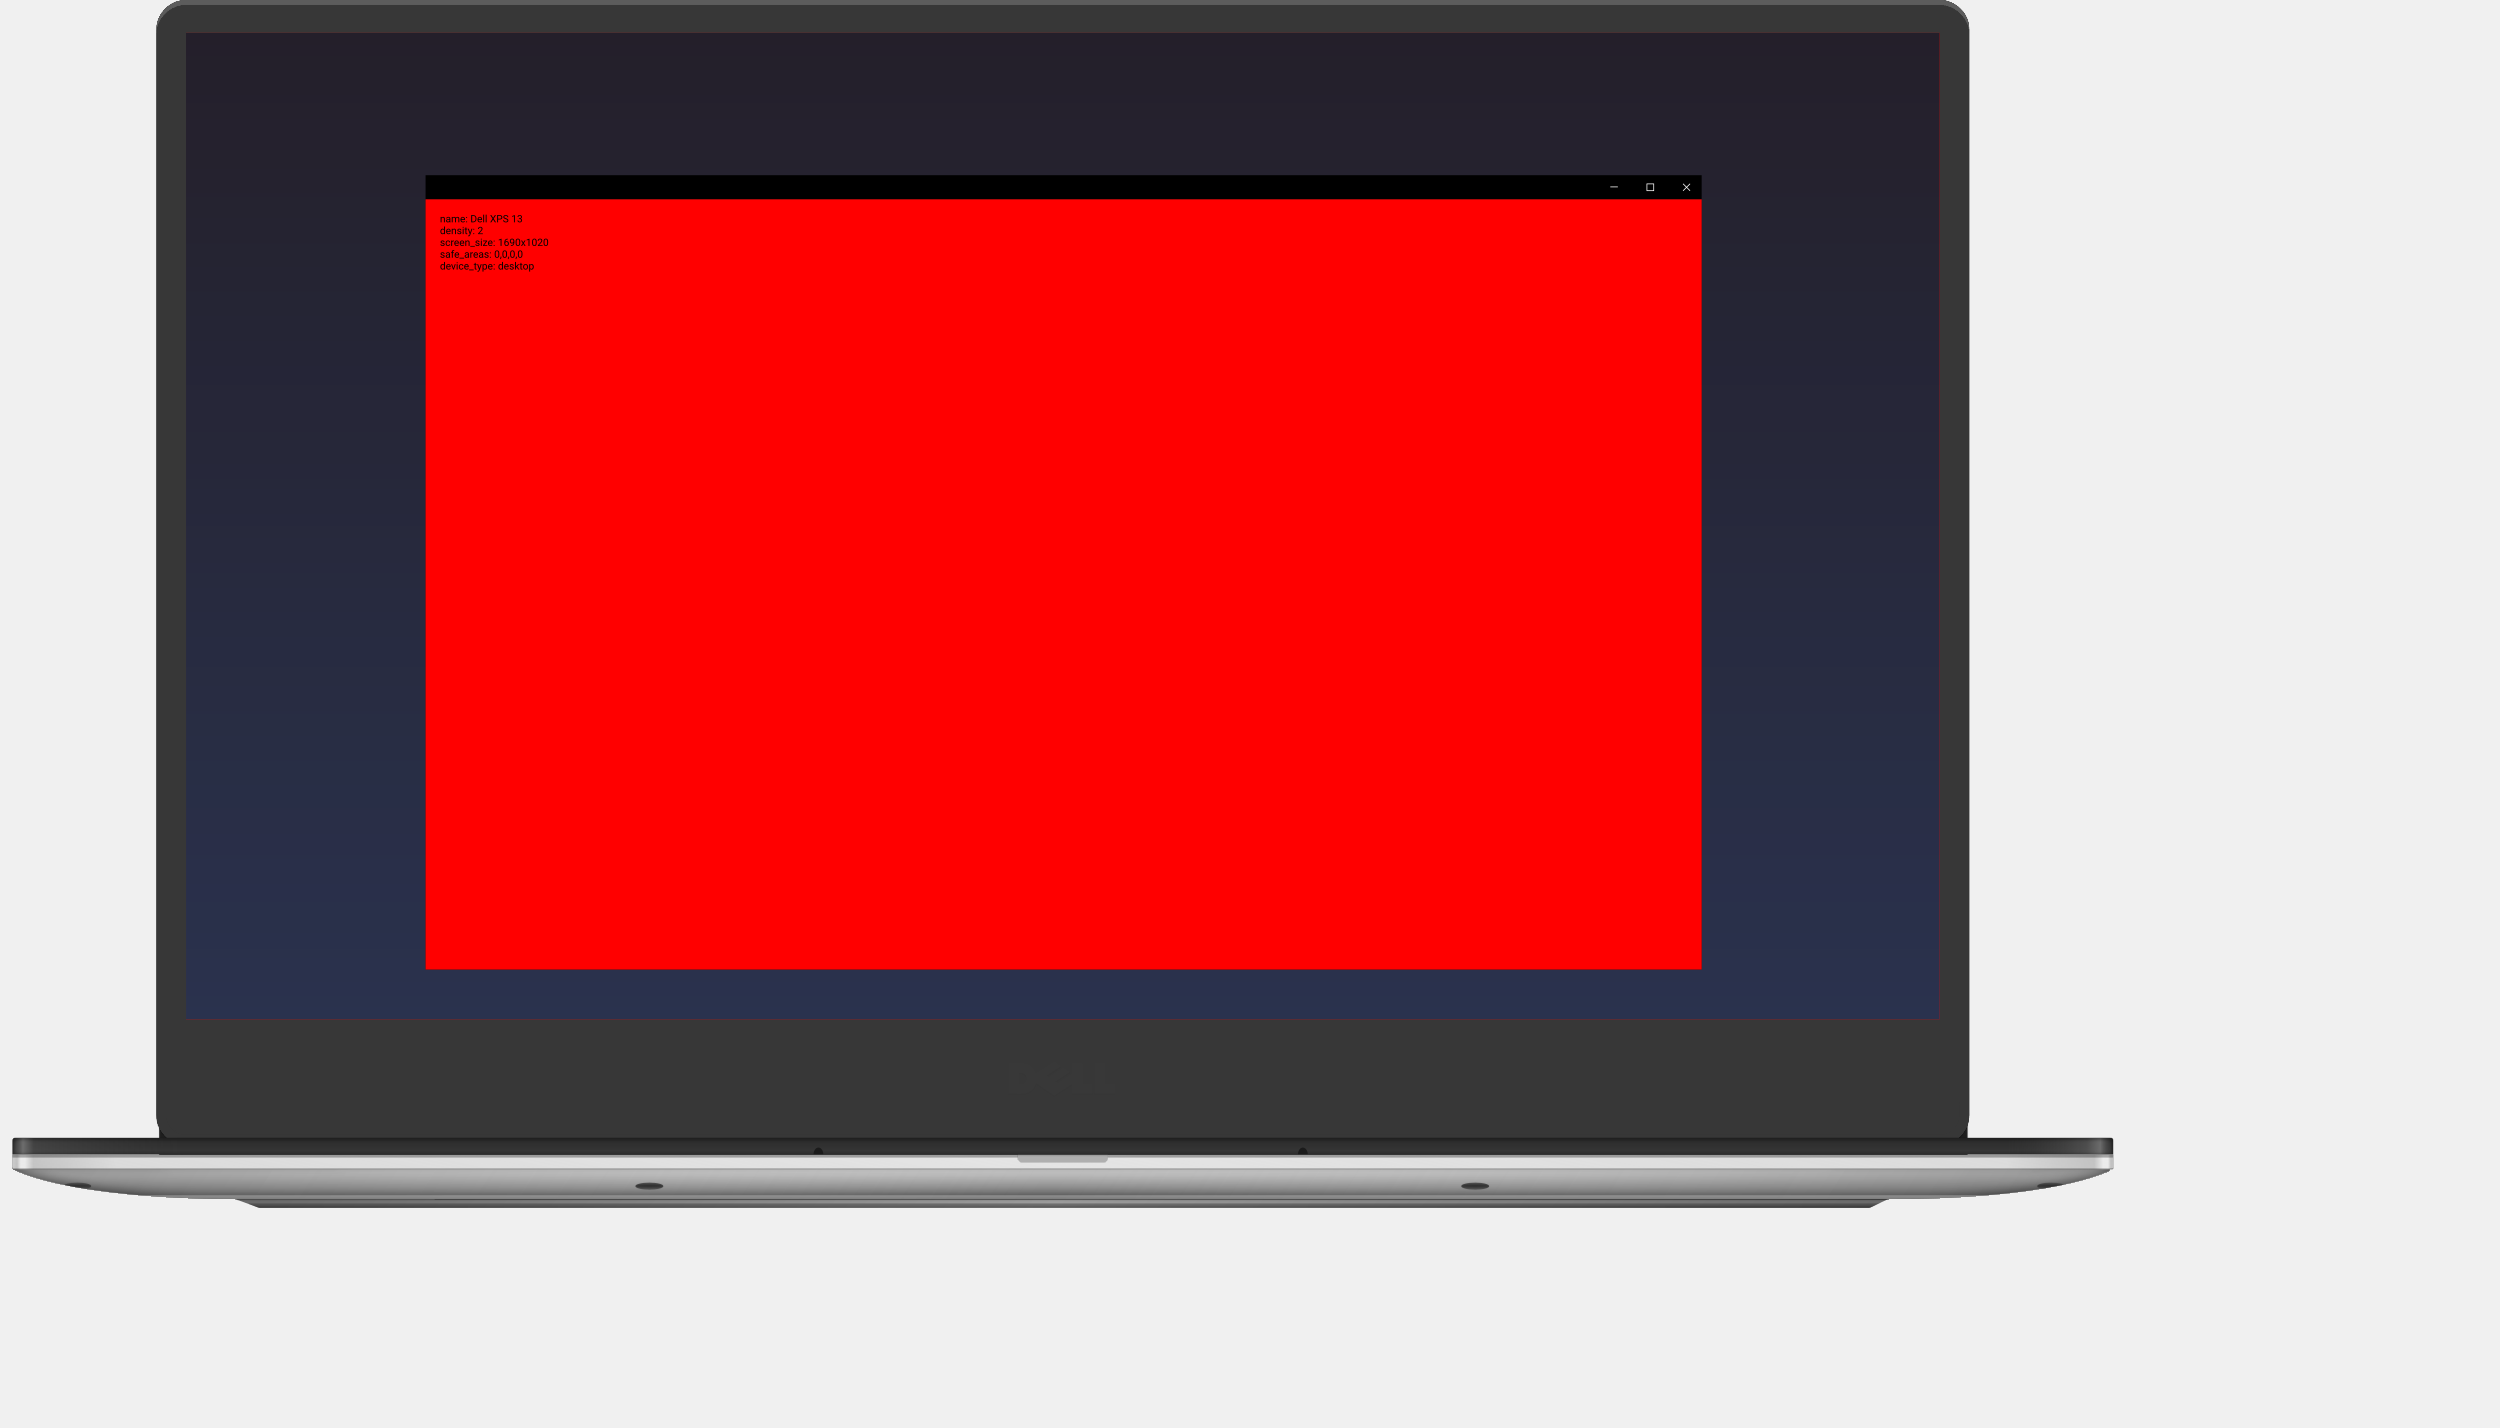
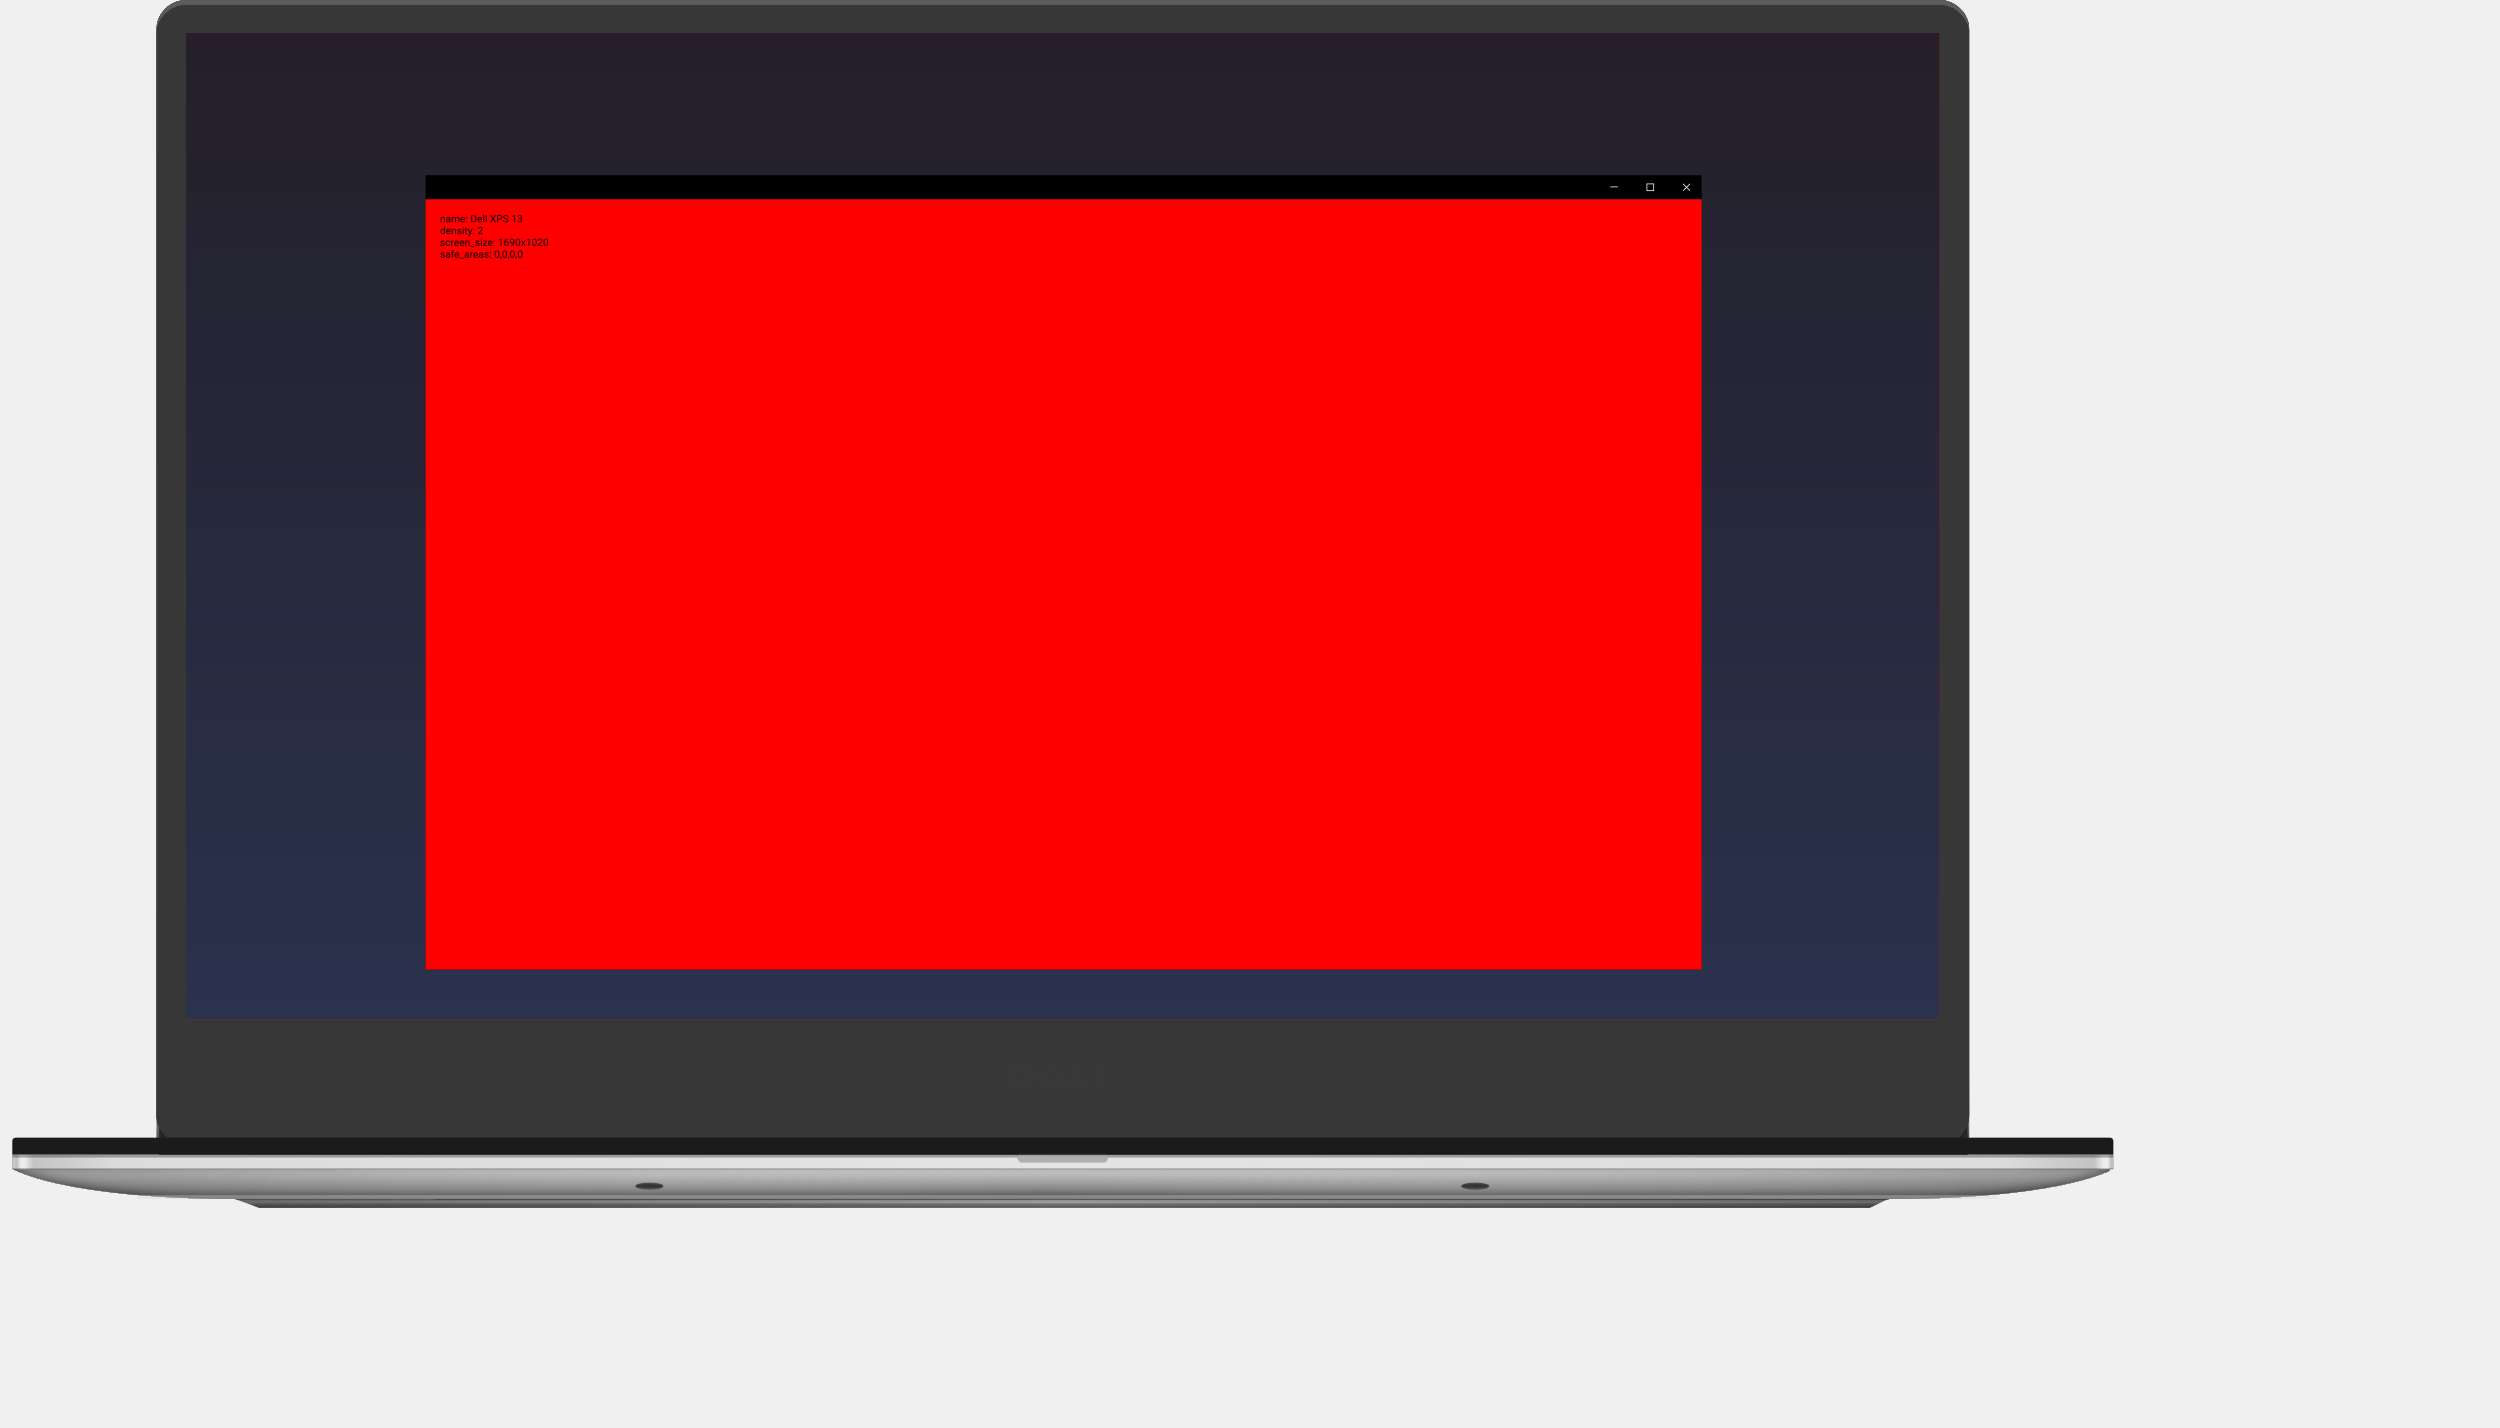
<svg xmlns="http://www.w3.org/2000/svg" width="4024" height="2298" viewBox="0 0 4024 2298" fill="none">
  <g clip-path="url(#clip0)">
    <g clip-path="url(#clip1)">
-       <g filter="url(#filter0_f)">
-         <rect x="256.18" y="1595.68" width="2910.85" height="272.562" rx="4.41" fill="#1E1E1E" />
-       </g>
+       <rect x="256.18" y="1595.68" width="2910.85" height="272.562" rx="4.41" fill="#1E1E1E" />
      <g clip-path="url(#clip2)">
        <rect x="251.769" width="2917.91" height="1842.66" rx="48.514" fill="url(#paint0_radial)" />
-         <mask id="mask0" mask-type="alpha" maskUnits="userSpaceOnUse" x="251" y="0" width="2919" height="1843">
-           <rect x="251.769" width="2917.91" height="1842.66" rx="48.514" fill="white" />
-         </mask>
-         <g mask="url(#mask0)">
-           <g filter="url(#filter1_f)">
-             <rect x="209.43" y="1792.38" width="3022.88" height="187.882" fill="#282828" />
-           </g>
-           <circle cx="472.73" cy="1746.07" r="16.318" fill="url(#paint1_radial)" stroke="#2D2D2D" stroke-width="3.528" />
-           <g filter="url(#filter2_d)">
-             <path fill-rule="evenodd" clip-rule="evenodd" d="M1699.14 1710.22C1698.33 1709.68 1697.51 1709.13 1696.7 1708.58C1693.29 1710.82 1689.9 1713.07 1686.5 1715.32C1680.08 1719.56 1673.66 1723.8 1667.18 1727.98C1664.84 1720.74 1659.8 1714.93 1652.7 1712.67C1647.68 1711.08 1641.47 1711.28 1635.04 1711.5C1631.16 1711.63 1627.21 1711.76 1623.4 1711.5V1760.23C1627.3 1760.05 1631.18 1760.16 1634.93 1760.27C1638.98 1760.39 1642.89 1760.5 1646.54 1760.23C1657.83 1759.4 1664.65 1752.38 1667.52 1743.05C1672.36 1746.29 1677.11 1749.61 1681.87 1752.92C1686.86 1756.41 1691.85 1759.89 1696.93 1763.27C1700.2 1761.13 1703.49 1758.94 1706.79 1756.75C1713.1 1752.55 1719.43 1748.34 1725.66 1744.46V1760.23H1757.93V1744.69C1756.02 1744.66 1754.06 1744.68 1752.11 1744.69C1748.93 1744.72 1745.75 1744.74 1742.76 1744.57V1711.5H1725.66V1728.1C1723.54 1729.48 1721.43 1730.87 1719.32 1732.26C1713.68 1735.97 1708.04 1739.68 1702.29 1743.29C1701.84 1742.99 1701.37 1742.71 1700.9 1742.43C1700.08 1741.93 1699.25 1741.44 1698.53 1740.83C1701.76 1738.69 1704.96 1736.52 1708.15 1734.34C1712.52 1731.37 1716.88 1728.41 1721.33 1725.53C1718.15 1723.06 1714.75 1720.82 1711.3 1718.63C1704.2 1723.29 1697.07 1727.91 1689.95 1732.54C1689.35 1732.93 1688.75 1733.32 1688.15 1733.71C1687.57 1733.25 1686.95 1732.83 1686.33 1732.42C1685.71 1732.01 1685.09 1731.59 1684.51 1731.14C1687.69 1729.06 1690.86 1726.96 1694.02 1724.86C1698.47 1721.91 1702.92 1718.96 1707.42 1716.06C1704.78 1714 1701.96 1712.11 1699.14 1710.22ZM1639.7 1744.69V1727.16C1639.69 1726.99 1639.68 1726.83 1639.81 1726.81C1644.75 1726.49 1648.31 1727.01 1650.42 1729.5C1653.57 1733.23 1652.85 1740.23 1649.28 1743.05C1647.11 1744.77 1644.38 1744.74 1640.87 1744.7C1640.49 1744.7 1640.1 1744.69 1639.7 1744.69ZM1779.47 1711.5H1762.37C1762.24 1711.52 1762.25 1711.69 1762.26 1711.85V1711.85V1760.23H1794.52V1744.69H1779.47V1711.5Z" fill="url(#paint2_linear)" />
-           </g>
+         <g filter="url(#filter0_f)">
+           <rect x="209.43" y="1792.38" width="3022.88" height="187.882" fill="#282828" />
+         </g>
+         <circle cx="472.73" cy="1746.07" r="16.318" fill="url(#paint1_radial)" stroke="#2D2D2D" stroke-width="3.528" />
+         <g filter="url(#filter1_d)">
+           <path fill-rule="evenodd" clip-rule="evenodd" d="M1699.14 1710.22C1698.33 1709.68 1697.51 1709.13 1696.7 1708.58C1693.29 1710.82 1689.9 1713.07 1686.5 1715.32C1680.08 1719.56 1673.66 1723.8 1667.18 1727.98C1664.84 1720.74 1659.8 1714.93 1652.7 1712.67C1647.68 1711.08 1641.47 1711.28 1635.04 1711.5C1631.16 1711.63 1627.21 1711.76 1623.4 1711.5V1760.23C1627.3 1760.05 1631.18 1760.16 1634.93 1760.27C1638.98 1760.39 1642.89 1760.5 1646.54 1760.23C1657.83 1759.4 1664.65 1752.38 1667.52 1743.05C1672.36 1746.29 1677.11 1749.61 1681.87 1752.92C1686.86 1756.41 1691.85 1759.89 1696.93 1763.27C1700.2 1761.13 1703.49 1758.94 1706.79 1756.75C1713.1 1752.55 1719.43 1748.34 1725.66 1744.46V1760.23H1757.93V1744.69C1756.02 1744.66 1754.06 1744.68 1752.11 1744.69C1748.93 1744.72 1745.75 1744.74 1742.76 1744.57V1711.5H1725.66V1728.1C1723.54 1729.48 1721.43 1730.87 1719.32 1732.26C1713.68 1735.97 1708.04 1739.68 1702.29 1743.29C1701.84 1742.99 1701.37 1742.71 1700.9 1742.43C1700.08 1741.93 1699.25 1741.44 1698.53 1740.83C1701.76 1738.69 1704.96 1736.52 1708.15 1734.34C1712.52 1731.37 1716.88 1728.41 1721.33 1725.53C1718.15 1723.06 1714.75 1720.82 1711.3 1718.63C1704.2 1723.29 1697.07 1727.91 1689.95 1732.54C1689.35 1732.93 1688.75 1733.32 1688.15 1733.71C1687.57 1733.25 1686.95 1732.83 1686.33 1732.42C1685.71 1732.01 1685.09 1731.59 1684.51 1731.14C1687.69 1729.06 1690.86 1726.96 1694.02 1724.86C1698.47 1721.91 1702.92 1718.96 1707.42 1716.06C1704.78 1714 1701.96 1712.11 1699.14 1710.22ZM1639.7 1744.69V1727.16C1639.69 1726.99 1639.68 1726.83 1639.81 1726.81C1644.75 1726.49 1648.31 1727.01 1650.42 1729.5C1653.57 1733.23 1652.85 1740.23 1649.28 1743.05C1647.11 1744.77 1644.38 1744.74 1640.87 1744.7C1640.49 1744.7 1640.1 1744.69 1639.7 1744.69Z" fill="url(#paint2_linear)" />
+           <path d="M1779.47 1711.5H1762.37C1762.24 1711.52 1762.25 1711.69 1762.26 1711.85V1760.23H1794.52V1744.69H1779.47V1711.5Z" fill="url(#paint3_linear)" />
        </g>
      </g>
      <g clip-path="url(#clip3)">
-         <g filter="url(#filter3_di)">
-           <path fill-rule="evenodd" clip-rule="evenodd" d="M300.282 0C273.489 0 251.769 21.721 251.769 48.516V1794.14C251.769 1820.94 273.489 1842.66 300.282 1842.66H3121.16C3147.96 1842.66 3169.68 1820.94 3169.68 1794.14V48.516C3169.68 21.714 3147.96 0 3121.16 0H300.282ZM266.765 1794.14V48.516C266.765 30.003 281.771 14.995 300.282 14.995H3121.17C3139.68 14.995 3154.68 29.998 3154.68 48.516V1794.14C3154.68 1812.65 3139.68 1827.66 3121.17 1827.66H300.282C281.769 1827.66 266.765 1812.66 266.765 1794.14Z" fill="url(#paint3_linear)" />
-         </g>
-         <g filter="url(#filter4_ii)">
-           <rect x="251.769" width="2917.91" height="1842.66" rx="48.514" fill="url(#paint4_radial)" fill-opacity="0.01" />
+         <g filter="url(#filter2_di)">
+           <path fill-rule="evenodd" clip-rule="evenodd" d="M300.282 0C273.488 0 251.769 21.721 251.769 48.516V1794.14C251.769 1820.94 273.489 1842.66 300.282 1842.66H3121.16C3147.96 1842.66 3169.68 1820.94 3169.68 1794.14V48.516C3169.68 21.714 3147.96 0 3121.16 0H300.282ZM266.765 1794.14V48.516C266.765 30.003 281.771 14.995 300.282 14.995H3121.17C3139.68 14.995 3154.68 29.998 3154.68 48.516V1794.14C3154.68 1812.65 3139.68 1827.66 3121.17 1827.66H300.282C281.768 1827.66 266.765 1812.66 266.765 1794.14Z" fill="url(#paint4_linear)" />
+         </g>
+         <g filter="url(#filter3_ii)">
+           <rect x="251.769" width="2917.91" height="1842.66" rx="48.514" fill="url(#paint5_radial)" fill-opacity="0.01" />
        </g>
      </g>
    </g>
    <g clip-path="url(#clip4)">
      <g clip-path="url(#clip5)">
+         <g filter="url(#filter4_i)">
+           <path fill-rule="evenodd" clip-rule="evenodd" d="M367.322 1925.9L416.545 1944.02C417.033 1944.2 417.549 1944.29 418.069 1944.29H3008.26C3008.92 1944.29 3009.58 1944.14 3010.17 1943.86L3048.25 1925.6L367.322 1925.9Z" fill="url(#paint6_radial)" />
+         </g>
+         <path opacity="0.4" d="M399 1937.04H3024L3009.5 1944.1H417L399 1937.04Z" fill="#2A2A2A" />
+         <path opacity="0.4" d="M407.5 1940.57L3016 1941L3009.5 1944H417.5L407.5 1940.57Z" fill="url(#paint7_linear)" />
+       </g>
+       <g clip-path="url(#clip6)">
        <g filter="url(#filter5_i)">
-           <path fill-rule="evenodd" clip-rule="evenodd" d="M367.322 1925.9L416.545 1944.02C417.033 1944.2 417.549 1944.29 418.069 1944.29H3008.26C3008.92 1944.29 3009.58 1944.14 3010.17 1943.86L3048.25 1925.6L367.322 1925.9Z" fill="url(#paint5_radial)" />
-         </g>
-         <mask id="mask1" mask-type="alpha" maskUnits="userSpaceOnUse" x="367" y="1925" width="2682" height="20">
-           <path fill-rule="evenodd" clip-rule="evenodd" d="M367.322 1925.9L416.545 1944.02C417.033 1944.2 417.549 1944.29 418.069 1944.29H3008.26C3008.92 1944.29 3009.58 1944.14 3010.17 1943.86L3048.25 1925.6L367.322 1925.9Z" fill="white" />
-         </mask>
-         <g mask="url(#mask1)">
-           <rect opacity="0.4" x="400.84" y="1937.04" width="2647.11" height="7.057" fill="#2A2A2A" />
-           <rect opacity="0.4" x="400.84" y="1940.57" width="2647.11" height="7.057" fill="url(#paint6_linear)" />
-         </g>
-       </g>
-       <g clip-path="url(#clip6)">
-         <g filter="url(#filter6_i)">
-           <path fill-rule="evenodd" clip-rule="evenodd" d="M3393 1880.65C3395.61 1880.67 3396.43 1883.6 3394.07 1884.7C3368.97 1896.46 3276 1930.03 3032.83 1930.03H2695.12V1929.98H700.036V1929.94H389.325C98.419 1929.94 20.666 1881.3 20.666 1881.3L700.036 1877.52V1877.06H2695.12H2817.02V1877.69L3393 1880.65Z" fill="url(#paint7_linear)" />
-           <path fill-rule="evenodd" clip-rule="evenodd" d="M3393 1880.65C3395.61 1880.67 3396.43 1883.6 3394.07 1884.7C3368.97 1896.46 3276 1930.03 3032.83 1930.03H2695.12V1929.98H700.036V1929.94H389.325C98.419 1929.94 20.666 1881.3 20.666 1881.3L700.036 1877.52V1877.06H2695.12H2817.02V1877.69L3393 1880.65Z" fill="url(#paint8_radial)" />
-         </g>
-         <mask id="mask2" mask-type="alpha" maskUnits="userSpaceOnUse" x="20" y="1877" width="3376" height="54">
-           <path fill-rule="evenodd" clip-rule="evenodd" d="M3393 1880.65C3395.61 1880.67 3396.43 1883.6 3394.07 1884.7C3368.97 1896.46 3276 1930.03 3032.83 1930.03H2695.12V1929.98H700.036V1929.94H389.325C98.419 1929.94 20.666 1881.3 20.666 1881.3L700.036 1877.52V1877.06H2695.12H2817.02V1877.69L3393 1880.65Z" fill="white" />
-         </mask>
-         <g mask="url(#mask2)">
-           <g filter="url(#filter7_f)">
-             <ellipse cx="1045.2" cy="1909.26" rx="22.493" ry="5.733" fill="url(#paint9_radial)" />
-           </g>
-           <g filter="url(#filter8_f)">
-             <ellipse cx="124.309" cy="1909.26" rx="22.493" ry="5.733" fill="url(#paint10_radial)" />
-           </g>
-           <g filter="url(#filter9_f)">
-             <ellipse cx="3301.55" cy="1909.26" rx="22.493" ry="5.733" fill="url(#paint11_radial)" />
-           </g>
-           <g filter="url(#filter10_f)">
-             <ellipse cx="2374.49" cy="1909.26" rx="22.493" ry="5.733" fill="url(#paint12_radial)" />
-           </g>
-           <g opacity="0.4" filter="url(#filter11_f)">
-             <path fill-rule="evenodd" clip-rule="evenodd" d="M219.133 1923.81C219.133 1923.81 1951.56 1923.81 2817.77 1923.81C2950.65 1923.81 3216.43 1923.81 3216.43 1923.81V1929.99H219.133V1923.81Z" fill="#D8D8D8" />
-           </g>
-         </g>
-       </g>
+           <path fill-rule="evenodd" clip-rule="evenodd" d="M3393 1880.65C3395.61 1880.67 3396.43 1883.6 3394.07 1884.7C3368.97 1896.46 3276 1930.03 3032.83 1930.03H2695.12V1929.98H700.036V1929.94H389.325C98.419 1929.94 20.666 1881.3 20.666 1881.3L700.036 1877.52V1877.06H2695.12H2817.02V1877.69L3393 1880.65Z" fill="url(#paint8_linear)" />
+           <path fill-rule="evenodd" clip-rule="evenodd" d="M3393 1880.65C3395.61 1880.67 3396.43 1883.6 3394.07 1884.7C3368.97 1896.46 3276 1930.03 3032.83 1930.03H2695.12V1929.98H700.036V1929.94H389.325C98.419 1929.94 20.666 1881.3 20.666 1881.3L700.036 1877.52V1877.06H2695.12H2817.02V1877.69L3393 1880.65Z" fill="url(#paint9_radial)" />
+         </g>
+         <g filter="url(#filter6_f)">
+           <ellipse cx="1045.2" cy="1909.26" rx="22.493" ry="5.733" fill="url(#paint10_radial)" />
+         </g>
+         <g filter="url(#filter7_f)">
+           <ellipse cx="2374.49" cy="1909.26" rx="22.493" ry="5.733" fill="url(#paint11_radial)" />
+         </g>
+         <g opacity="0.4" filter="url(#filter8_f)">
+           <path fill-rule="evenodd" clip-rule="evenodd" d="M219.133 1923.81C219.133 1923.81 1951.56 1923.81 2817.77 1923.81C2950.65 1923.81 3216.43 1923.81 3216.43 1923.81V1929.99H219.133V1923.81Z" fill="#D8D8D8" />
+         </g>
+       </g>
+       <path d="M19.783 1836.48C19.783 1833.56 22.153 1831.19 25.076 1831.19H3396.37C3399.29 1831.19 3401.66 1833.56 3401.66 1836.48V1858.54H19.783V1836.48Z" fill="#1B1B1B" />
+       <path d="M1309.38 1858.53H1325.26C1325.25 1852.2 1321.7 1847.07 1317.32 1847.07C1312.93 1847.07 1309.38 1852.2 1309.38 1858.53Z" fill="#1B1B1B" />
+       <path d="M2089.13 1858.53H2105.01C2105.01 1852.2 2101.46 1847.07 2097.07 1847.07C2092.69 1847.07 2089.13 1852.2 2089.13 1858.53Z" fill="#1B1B1B" />
      <g clip-path="url(#clip7)">
-         <g filter="url(#filter12_i)">
-           <path d="M19.784 1836.48C19.784 1833.56 22.153 1831.19 25.076 1831.19H3396.37C3399.29 1831.19 3401.66 1833.56 3401.66 1836.48V1858.54H19.784V1836.48Z" fill="url(#paint13_linear)" />
-           <path d="M19.784 1836.48C19.784 1833.56 22.153 1831.19 25.076 1831.19H3396.37C3399.29 1831.19 3401.66 1833.56 3401.66 1836.48V1858.54H19.784V1836.48Z" fill="url(#paint14_linear)" />
-           <path d="M19.784 1836.48C19.784 1833.56 22.153 1831.19 25.076 1831.19H3396.37C3399.29 1831.19 3401.66 1833.56 3401.66 1836.48V1858.54H19.784V1836.48Z" fill="url(#paint15_linear)" />
-         </g>
-         <path fill-rule="evenodd" clip-rule="evenodd" d="M1309.38 1858.53H1325.26C1325.25 1852.2 1321.7 1847.07 1317.32 1847.07C1312.93 1847.07 1309.38 1852.2 1309.38 1858.53Z" fill="#1B1B1B" />
-         <path fill-rule="evenodd" clip-rule="evenodd" d="M2089.13 1858.53H2105.01C2105.01 1852.2 2101.46 1847.07 2097.07 1847.07C2092.69 1847.07 2089.14 1852.2 2089.13 1858.53Z" fill="#1B1B1B" />
-       </g>
-       <g clip-path="url(#clip8)">
-         <g filter="url(#filter13_ii)">
+         <g filter="url(#filter9_ii)">
          <path d="M19.784 1878.82C19.784 1880.77 21.363 1882.35 23.312 1882.35H3398.14C3400.08 1882.35 3401.66 1880.77 3401.66 1878.82V1858.53H19.784V1878.82Z" fill="#C2C2C2" />
-           <path d="M19.784 1878.82C19.784 1880.77 21.363 1882.35 23.312 1882.35H3398.14C3400.08 1882.35 3401.66 1880.77 3401.66 1878.82V1858.53H19.784V1878.82Z" fill="url(#paint16_linear)" />
-           <path d="M19.784 1878.82C19.784 1880.77 21.363 1882.35 23.312 1882.35H3398.14C3400.08 1882.35 3401.66 1880.77 3401.66 1878.82V1858.53H19.784V1878.82Z" fill="url(#paint17_linear)" />
-           <path d="M19.784 1878.82C19.784 1880.77 21.363 1882.35 23.312 1882.35H3398.14C3400.08 1882.35 3401.66 1880.77 3401.66 1878.82V1858.53H19.784V1878.82Z" fill="url(#paint18_linear)" />
-           <path d="M19.784 1878.82C19.784 1880.77 21.363 1882.35 23.312 1882.35H3398.14C3400.08 1882.35 3401.66 1880.77 3401.66 1878.82V1858.53H19.784V1878.82Z" fill="url(#paint19_linear)" />
-           <path d="M19.784 1878.82C19.784 1880.77 21.363 1882.35 23.312 1882.35H3398.14C3400.08 1882.35 3401.66 1880.77 3401.66 1878.82V1858.53H19.784V1878.82Z" fill="url(#paint20_radial)" />
-         </g>
-         <g filter="url(#filter14_i)">
-           <path fill-rule="evenodd" clip-rule="evenodd" d="M1638.39 1858.54V1864.71C1638.39 1868.12 1641.16 1870.88 1644.57 1870.88H1776.88C1780.29 1870.88 1783.05 1868.12 1783.05 1864.71V1858.54H1638.39Z" fill="#AFAFAF" />
+           <path d="M19.784 1878.82C19.784 1880.77 21.363 1882.35 23.312 1882.35H3398.14C3400.08 1882.35 3401.66 1880.77 3401.66 1878.82V1858.53H19.784V1878.82Z" fill="url(#paint12_linear)" />
+           <path d="M19.784 1878.82C19.784 1880.77 21.363 1882.35 23.312 1882.35H3398.14C3400.08 1882.35 3401.66 1880.77 3401.66 1878.82V1858.53H19.784V1878.82Z" fill="url(#paint13_linear)" />
+           <path d="M19.784 1878.82C19.784 1880.77 21.363 1882.35 23.312 1882.35H3398.14C3400.08 1882.35 3401.66 1880.77 3401.66 1878.82V1858.53H19.784V1878.82Z" fill="url(#paint14_linear)" />
+           <path d="M19.784 1878.82C19.784 1880.77 21.363 1882.35 23.312 1882.35H3398.14C3400.08 1882.35 3401.66 1880.77 3401.66 1878.82V1858.53H19.784V1878.82Z" fill="url(#paint15_linear)" />
+           <path d="M19.784 1878.82C19.784 1880.77 21.363 1882.35 23.312 1882.35H3398.14C3400.08 1882.35 3401.66 1880.77 3401.66 1878.82V1858.53H19.784V1878.82Z" fill="url(#paint16_radial)" />
+         </g>
+         <g filter="url(#filter10_i)">
+           <path d="M1638.39 1858.54V1864.71C1638.39 1868.12 1641.16 1870.88 1644.57 1870.88H1776.88C1780.29 1870.88 1783.05 1868.12 1783.05 1864.71V1858.54H1638.39Z" fill="#AFAFAF" />
        </g>
      </g>
    </g>
  </g>
  <g opacity="0.9">
    <rect x="299.402" y="52.924" width="2822.64" height="1587.74" fill="#FF0000" />
-     <rect x="299.402" y="52.924" width="2822.64" height="1587.74" fill="url(#paint21_linear)" />
+     <rect x="299.402" y="52.924" width="2822.64" height="1587.74" fill="url(#paint17_linear)" />
  </g>
  <rect x="685" y="282" width="2054" height="38.892" fill="black" />
  <path d="M2715.55 301.444L2720.77 306.661L2719.91 307.521L2714.69 302.305L2709.48 307.521L2708.62 306.661L2713.83 301.444L2708.62 296.228L2709.48 295.367L2714.69 300.584L2719.91 295.367L2720.77 296.228L2715.55 301.444Z" fill="white" />
  <path d="M2662.43 295.367V307.521H2650.28V295.367H2662.43ZM2661.22 296.584H2651.49V306.304H2661.22V296.584Z" fill="white" />
  <path d="M2604.09 300.229V301.445H2591.94V300.229H2604.09Z" fill="white" />
  <rect x="685" y="320.893" width="2054" height="1239.69" fill="#131313" />
  <path d="M685 320.893H2739V1560.59H685V320.893Z" fill="#FF0000" />
  <text fill="black" xml:space="preserve" style="white-space: pre" font-family="Roboto" font-size="16.372" letter-spacing="0em">
    <tspan x="708.093" y="357.864">name: Dell XPS 13
</tspan>
    <tspan x="708.093" y="376.864">density: 2
</tspan>
    <tspan x="708.093" y="395.864">screen_size: 1690x1020
</tspan>
-     <tspan x="708.093" y="414.864">safe_areas: 0,0,0,0
- </tspan>
-     <tspan x="708.093" y="433.864">device_type: desktop</tspan>
+     <tspan x="708.093" y="414.864">safe_areas: 0,0,0,0</tspan>
  </text>
  <defs>
-     <filter id="filter0_f" x="253.782" y="1593.28" width="2915.65" height="277.357" filterUnits="userSpaceOnUse" color-interpolation-filters="sRGB">
-       <feFlood flood-opacity="0" result="BackgroundImageFix" />
-       <feBlend mode="normal" in="SourceGraphic" in2="BackgroundImageFix" result="shape" />
-       <feGaussianBlur stdDeviation="1.199" result="effect1_foregroundBlur" />
-     </filter>
-     <filter id="filter1_f" x="137.498" y="1720.45" width="3166.74" height="331.746" filterUnits="userSpaceOnUse" color-interpolation-filters="sRGB">
+     <filter id="filter0_f" x="137.498" y="1720.45" width="3166.74" height="331.746" filterUnits="userSpaceOnUse" color-interpolation-filters="sRGB">
      <feFlood flood-opacity="0" result="BackgroundImageFix" />
      <feBlend mode="normal" in="SourceGraphic" in2="BackgroundImageFix" result="shape" />
      <feGaussianBlur stdDeviation="35.966" result="effect1_foregroundBlur" />
    </filter>
-     <filter id="filter2_d" x="1621.63" y="1708.58" width="174.651" height="58.217" filterUnits="userSpaceOnUse" color-interpolation-filters="sRGB">
+     <filter id="filter1_d" x="1621.63" y="1708.58" width="174.651" height="58.217" filterUnits="userSpaceOnUse" color-interpolation-filters="sRGB">
      <feFlood flood-opacity="0" result="BackgroundImageFix" />
      <feColorMatrix in="SourceAlpha" type="matrix" values="0 0 0 0 0 0 0 0 0 0 0 0 0 0 0 0 0 0 127 0" />
      <feOffset dy="1.764" />
      <feGaussianBlur stdDeviation="0.882" />
      <feColorMatrix type="matrix" values="0 0 0 0 0 0 0 0 0 0 0 0 0 0 0 0 0 0 0.499 0" />
      <feBlend mode="normal" in2="BackgroundImageFix" result="effect1_dropShadow" />
      <feBlend mode="normal" in="SourceGraphic" in2="effect1_dropShadow" result="shape" />
    </filter>
-     <filter id="filter3_di" x="250.005" y="0" width="2921.44" height="1846.19" filterUnits="userSpaceOnUse" color-interpolation-filters="sRGB">
+     <filter id="filter2_di" x="250.005" y="0" width="2921.44" height="1846.19" filterUnits="userSpaceOnUse" color-interpolation-filters="sRGB">
      <feFlood flood-opacity="0" result="BackgroundImageFix" />
      <feColorMatrix in="SourceAlpha" type="matrix" values="0 0 0 0 0 0 0 0 0 0 0 0 0 0 0 0 0 0 127 0" />
      <feOffset dy="1.764" />
      <feGaussianBlur stdDeviation="0.882" />
      <feColorMatrix type="matrix" values="0 0 0 0 0 0 0 0 0 0 0 0 0 0 0 0 0 0 0.1 0" />
      <feBlend mode="normal" in2="BackgroundImageFix" result="effect1_dropShadow" />
      <feBlend mode="normal" in="SourceGraphic" in2="effect1_dropShadow" result="shape" />
      <feColorMatrix in="SourceAlpha" type="matrix" values="0 0 0 0 0 0 0 0 0 0 0 0 0 0 0 0 0 0 127 0" result="hardAlpha" />
      <feOffset />
      <feGaussianBlur stdDeviation="1.764" />
      <feComposite in2="hardAlpha" operator="arithmetic" k2="-1" k3="1" />
      <feColorMatrix type="matrix" values="0 0 0 0 0 0 0 0 0 0 0 0 0 0 0 0 0 0 0.49 0" />
      <feBlend mode="normal" in2="shape" result="effect2_innerShadow" />
    </filter>
-     <filter id="filter4_ii" x="251.769" y="0" width="2917.91" height="1844.42" filterUnits="userSpaceOnUse" color-interpolation-filters="sRGB">
+     <filter id="filter3_ii" x="251.769" y="0" width="2917.91" height="1844.42" filterUnits="userSpaceOnUse" color-interpolation-filters="sRGB">
      <feFlood flood-opacity="0" result="BackgroundImageFix" />
      <feBlend mode="normal" in="SourceGraphic" in2="BackgroundImageFix" result="shape" />
      <feColorMatrix in="SourceAlpha" type="matrix" values="0 0 0 0 0 0 0 0 0 0 0 0 0 0 0 0 0 0 127 0" result="hardAlpha" />
      <feMorphology radius="2.646" operator="erode" in="SourceAlpha" result="effect1_innerShadow" />
      <feOffset />
      <feGaussianBlur stdDeviation="0.882" />
      <feComposite in2="hardAlpha" operator="arithmetic" k2="-1" k3="1" />
      <feColorMatrix type="matrix" values="0 0 0 0 0.216 0 0 0 0 0.216 0 0 0 0 0.216 0 0 0 1 0" />
      <feBlend mode="normal" in2="shape" result="effect1_innerShadow" />
      <feColorMatrix in="SourceAlpha" type="matrix" values="0 0 0 0 0 0 0 0 0 0 0 0 0 0 0 0 0 0 127 0" result="hardAlpha" />
      <feOffset dy="7.939" />
      <feGaussianBlur stdDeviation="0.882" />
      <feComposite in2="hardAlpha" operator="arithmetic" k2="-1" k3="1" />
      <feColorMatrix type="matrix" values="0 0 0 0 0.361 0 0 0 0 0.361 0 0 0 0 0.361 0 0 0 1 0" />
      <feBlend mode="normal" in2="effect1_innerShadow" result="effect2_innerShadow" />
    </filter>
-     <filter id="filter5_i" x="367.322" y="1925.6" width="2680.93" height="21.339" filterUnits="userSpaceOnUse" color-interpolation-filters="sRGB">
+     <filter id="filter4_i" x="367.322" y="1925.6" width="2680.93" height="21.339" filterUnits="userSpaceOnUse" color-interpolation-filters="sRGB">
      <feFlood flood-opacity="0" result="BackgroundImageFix" />
      <feBlend mode="normal" in="SourceGraphic" in2="BackgroundImageFix" result="shape" />
      <feColorMatrix in="SourceAlpha" type="matrix" values="0 0 0 0 0 0 0 0 0 0 0 0 0 0 0 0 0 0 127 0" result="hardAlpha" />
      <feOffset dy="6.175" />
      <feGaussianBlur stdDeviation="1.323" />
      <feComposite in2="hardAlpha" operator="arithmetic" k2="-1" k3="1" />
      <feColorMatrix type="matrix" values="0 0 0 0 0 0 0 0 0 0 0 0 0 0 0 0 0 0 0.3 0" />
      <feBlend mode="normal" in2="shape" result="effect1_innerShadow" />
    </filter>
-     <filter id="filter6_i" x="20.666" y="1874.41" width="3374.8" height="55.62" filterUnits="userSpaceOnUse" color-interpolation-filters="sRGB">
+     <filter id="filter5_i" x="20.666" y="1874.41" width="3374.8" height="55.62" filterUnits="userSpaceOnUse" color-interpolation-filters="sRGB">
      <feFlood flood-opacity="0" result="BackgroundImageFix" />
      <feBlend mode="normal" in="SourceGraphic" in2="BackgroundImageFix" result="shape" />
      <feColorMatrix in="SourceAlpha" type="matrix" values="0 0 0 0 0 0 0 0 0 0 0 0 0 0 0 0 0 0 127 0" result="hardAlpha" />
      <feOffset dy="-2.646" />
      <feGaussianBlur stdDeviation="8.821" />
      <feComposite in2="hardAlpha" operator="arithmetic" k2="-1" k3="1" />
      <feColorMatrix type="matrix" values="0 0 0 0 0 0 0 0 0 0 0 0 0 0 0 0 0 0 0.5 0" />
      <feBlend mode="normal" in2="shape" result="effect1_innerShadow" />
    </filter>
-     <filter id="filter7_f" x="1020.31" y="1901.12" width="49.781" height="16.262" filterUnits="userSpaceOnUse" color-interpolation-filters="sRGB">
+     <filter id="filter6_f" x="1020.31" y="1901.12" width="49.781" height="16.262" filterUnits="userSpaceOnUse" color-interpolation-filters="sRGB">
      <feFlood flood-opacity="0" result="BackgroundImageFix" />
      <feBlend mode="normal" in="SourceGraphic" in2="BackgroundImageFix" result="shape" />
      <feGaussianBlur stdDeviation="1.199" result="effect1_foregroundBlur" />
    </filter>
-     <filter id="filter8_f" x="99.419" y="1901.12" width="49.781" height="16.262" filterUnits="userSpaceOnUse" color-interpolation-filters="sRGB">
+     <filter id="filter7_f" x="2349.6" y="1901.12" width="49.781" height="16.262" filterUnits="userSpaceOnUse" color-interpolation-filters="sRGB">
      <feFlood flood-opacity="0" result="BackgroundImageFix" />
      <feBlend mode="normal" in="SourceGraphic" in2="BackgroundImageFix" result="shape" />
      <feGaussianBlur stdDeviation="1.199" result="effect1_foregroundBlur" />
    </filter>
-     <filter id="filter9_f" x="3276.66" y="1901.12" width="49.781" height="16.262" filterUnits="userSpaceOnUse" color-interpolation-filters="sRGB">
+     <filter id="filter8_f" x="216.735" y="1921.41" width="3002.09" height="10.97" filterUnits="userSpaceOnUse" color-interpolation-filters="sRGB">
      <feFlood flood-opacity="0" result="BackgroundImageFix" />
      <feBlend mode="normal" in="SourceGraphic" in2="BackgroundImageFix" result="shape" />
      <feGaussianBlur stdDeviation="1.199" result="effect1_foregroundBlur" />
    </filter>
-     <filter id="filter10_f" x="2349.6" y="1901.12" width="49.781" height="16.262" filterUnits="userSpaceOnUse" color-interpolation-filters="sRGB">
-       <feFlood flood-opacity="0" result="BackgroundImageFix" />
-       <feBlend mode="normal" in="SourceGraphic" in2="BackgroundImageFix" result="shape" />
-       <feGaussianBlur stdDeviation="1.199" result="effect1_foregroundBlur" />
-     </filter>
-     <filter id="filter11_f" x="216.735" y="1921.41" width="3002.09" height="10.97" filterUnits="userSpaceOnUse" color-interpolation-filters="sRGB">
-       <feFlood flood-opacity="0" result="BackgroundImageFix" />
-       <feBlend mode="normal" in="SourceGraphic" in2="BackgroundImageFix" result="shape" />
-       <feGaussianBlur stdDeviation="1.199" result="effect1_foregroundBlur" />
-     </filter>
-     <filter id="filter12_i" x="19.784" y="1831.19" width="3381.88" height="28.226" filterUnits="userSpaceOnUse" color-interpolation-filters="sRGB">
-       <feFlood flood-opacity="0" result="BackgroundImageFix" />
-       <feBlend mode="normal" in="SourceGraphic" in2="BackgroundImageFix" result="shape" />
-       <feColorMatrix in="SourceAlpha" type="matrix" values="0 0 0 0 0 0 0 0 0 0 0 0 0 0 0 0 0 0 127 0" result="hardAlpha" />
-       <feMorphology radius="2.646" operator="erode" in="SourceAlpha" result="effect1_innerShadow" />
-       <feOffset dy="0.882" />
-       <feGaussianBlur stdDeviation="2.646" />
-       <feComposite in2="hardAlpha" operator="arithmetic" k2="-1" k3="1" />
-       <feColorMatrix type="matrix" values="0 0 0 0 0 0 0 0 0 0 0 0 0 0 0 0 0 0 0.3 0" />
-       <feBlend mode="normal" in2="shape" result="effect1_innerShadow" />
-     </filter>
-     <filter id="filter13_ii" x="19.784" y="1857.65" width="3381.88" height="26.462" filterUnits="userSpaceOnUse" color-interpolation-filters="sRGB">
+     <filter id="filter9_ii" x="19.784" y="1857.65" width="3381.88" height="26.462" filterUnits="userSpaceOnUse" color-interpolation-filters="sRGB">
      <feFlood flood-opacity="0" result="BackgroundImageFix" />
      <feBlend mode="normal" in="SourceGraphic" in2="BackgroundImageFix" result="shape" />
      <feColorMatrix in="SourceAlpha" type="matrix" values="0 0 0 0 0 0 0 0 0 0 0 0 0 0 0 0 0 0 127 0" result="hardAlpha" />
      <feOffset dy="-2.646" />
      <feGaussianBlur stdDeviation="0.441" />
      <feComposite in2="hardAlpha" operator="arithmetic" k2="-1" k3="1" />
      <feColorMatrix type="matrix" values="0 0 0 0 0 0 0 0 0 0 0 0 0 0 0 0 0 0 0.3 0" />
      <feBlend mode="normal" in2="shape" result="effect1_innerShadow" />
      <feColorMatrix in="SourceAlpha" type="matrix" values="0 0 0 0 0 0 0 0 0 0 0 0 0 0 0 0 0 0 127 0" result="hardAlpha" />
      <feOffset dy="5.292" />
      <feGaussianBlur stdDeviation="0.882" />
      <feComposite in2="hardAlpha" operator="arithmetic" k2="-1" k3="1" />
      <feColorMatrix type="matrix" values="0 0 0 0 0 0 0 0 0 0 0 0 0 0 0 0 0 0 0.3 0" />
      <feBlend mode="normal" in2="effect1_innerShadow" result="effect2_innerShadow" />
    </filter>
-     <filter id="filter14_i" x="1638.39" y="1858.54" width="144.66" height="12.349" filterUnits="userSpaceOnUse" color-interpolation-filters="sRGB">
+     <filter id="filter10_i" x="1638.39" y="1858.54" width="144.66" height="12.349" filterUnits="userSpaceOnUse" color-interpolation-filters="sRGB">
      <feFlood flood-opacity="0" result="BackgroundImageFix" />
      <feBlend mode="normal" in="SourceGraphic" in2="BackgroundImageFix" result="shape" />
      <feColorMatrix in="SourceAlpha" type="matrix" values="0 0 0 0 0 0 0 0 0 0 0 0 0 0 0 0 0 0 127 0" result="hardAlpha" />
      <feOffset dy="2.646" />
      <feComposite in2="hardAlpha" operator="arithmetic" k2="-1" k3="1" />
      <feColorMatrix type="matrix" values="0 0 0 0 0 0 0 0 0 0 0 0 0 0 0 0 0 0 0.1 0" />
      <feBlend mode="normal" in2="shape" result="effect1_innerShadow" />
    </filter>
    <radialGradient id="paint0_radial" cx="0" cy="0" r="1" gradientUnits="userSpaceOnUse" gradientTransform="translate(1710.72) rotate(90) scale(1842.66 2917.91)">
      <stop stop-color="#4E4E4E" />
      <stop offset="1" stop-color="#363636" />
    </radialGradient>
    <radialGradient id="paint1_radial" cx="0" cy="0" r="1" gradientUnits="userSpaceOnUse" gradientTransform="translate(472.73 1746.07) rotate(90) scale(14.5543)">
      <stop stop-color="#3F3F3F" />
      <stop offset="1" stop-color="#3F3F3F" />
    </radialGradient>
    <linearGradient id="paint2_linear" x1="1623.4" y1="1708.58" x2="1623.4" y2="1763.27" gradientUnits="userSpaceOnUse">
      <stop stop-color="#BDBDBD" />
      <stop offset="1" stop-color="#B4B4B4" />
    </linearGradient>
-     <linearGradient id="paint3_linear" x1="1706.72" y1="-442.991" x2="1052.3" y2="1635.34" gradientUnits="userSpaceOnUse">
+     <linearGradient id="paint3_linear" x1="1623.4" y1="1708.58" x2="1623.4" y2="1763.27" gradientUnits="userSpaceOnUse">
+       <stop stop-color="#BDBDBD" />
+       <stop offset="1" stop-color="#B4B4B4" />
+     </linearGradient>
+     <linearGradient id="paint4_linear" x1="1706.72" y1="-442.991" x2="1052.3" y2="1635.34" gradientUnits="userSpaceOnUse">
      <stop stop-color="#4B4B4B" />
      <stop offset="1" stop-color="#343434" />
    </linearGradient>
-     <radialGradient id="paint4_radial" cx="0" cy="0" r="1" gradientUnits="userSpaceOnUse" gradientTransform="translate(1710.72) rotate(90) scale(1842.66 2917.91)">
+     <radialGradient id="paint5_radial" cx="0" cy="0" r="1" gradientUnits="userSpaceOnUse" gradientTransform="translate(1710.72) rotate(90) scale(1842.66 2917.91)">
      <stop stop-color="#4E4E4E" />
      <stop offset="1" stop-color="#363636" />
    </radialGradient>
-     <radialGradient id="paint5_radial" cx="0" cy="0" r="1" gradientUnits="userSpaceOnUse" gradientTransform="translate(1707.78 1925.6) rotate(43.0478) scale(1104.15 73793)">
+     <radialGradient id="paint6_radial" cx="0" cy="0" r="1" gradientUnits="userSpaceOnUse" gradientTransform="translate(1707.78 1925.6) rotate(43.0478) scale(1104.15 73793)">
      <stop stop-color="#9B9B9B" />
      <stop offset="1" stop-color="#626262" />
    </radialGradient>
-     <linearGradient id="paint6_linear" x1="3011.28" y1="1938.8" x2="419.512" y2="1938.8" gradientUnits="userSpaceOnUse">
+     <linearGradient id="paint7_linear" x1="3011.28" y1="1938.8" x2="419.512" y2="1938.8" gradientUnits="userSpaceOnUse">
      <stop stop-color="#292929" />
      <stop offset="0.631" stop-color="#4E4E4E" />
      <stop offset="1" stop-color="#2D2D2D" />
    </linearGradient>
-     <linearGradient id="paint7_linear" x1="20.666" y1="1877.06" x2="20.666" y2="1930.03" gradientUnits="userSpaceOnUse">
+     <linearGradient id="paint8_linear" x1="20.666" y1="1877.06" x2="20.666" y2="1930.03" gradientUnits="userSpaceOnUse">
      <stop stop-color="#D8D8D8" />
      <stop offset="1" stop-color="#646464" />
    </linearGradient>
-     <radialGradient id="paint8_radial" cx="0" cy="0" r="1" gradientUnits="userSpaceOnUse" gradientTransform="translate(1708.06 1877.06) rotate(32.3444) scale(2101.61 38346.2)">
+     <radialGradient id="paint9_radial" cx="0" cy="0" r="1" gradientUnits="userSpaceOnUse" gradientTransform="translate(1708.06 1877.06) rotate(32.3444) scale(2101.61 38346.2)">
      <stop stop-color="white" stop-opacity="0.01" />
      <stop offset="1" stop-opacity="0.5" />
    </radialGradient>
-     <radialGradient id="paint9_radial" cx="0" cy="0" r="1" gradientUnits="userSpaceOnUse" gradientTransform="translate(1045.2 1908.73) rotate(90) scale(6.25647 83.8926)">
+     <radialGradient id="paint10_radial" cx="0" cy="0" r="1" gradientUnits="userSpaceOnUse" gradientTransform="translate(1045.2 1908.73) rotate(90) scale(6.25647 83.8926)">
      <stop stop-color="#2D2D2D" />
      <stop offset="1" stop-color="#585858" />
    </radialGradient>
-     <radialGradient id="paint10_radial" cx="0" cy="0" r="1" gradientUnits="userSpaceOnUse" gradientTransform="translate(124.309 1908.73) rotate(90) scale(6.25647 83.8926)">
+     <radialGradient id="paint11_radial" cx="0" cy="0" r="1" gradientUnits="userSpaceOnUse" gradientTransform="translate(2374.49 1908.73) rotate(90) scale(6.25647 83.8926)">
      <stop stop-color="#2D2D2D" />
      <stop offset="1" stop-color="#585858" />
    </radialGradient>
-     <radialGradient id="paint11_radial" cx="0" cy="0" r="1" gradientUnits="userSpaceOnUse" gradientTransform="translate(3301.55 1908.73) rotate(90) scale(6.25647 83.8926)">
-       <stop stop-color="#2D2D2D" />
-       <stop offset="1" stop-color="#585858" />
-     </radialGradient>
-     <radialGradient id="paint12_radial" cx="0" cy="0" r="1" gradientUnits="userSpaceOnUse" gradientTransform="translate(2374.49 1908.73) rotate(90) scale(6.25647 83.8926)">
-       <stop stop-color="#2D2D2D" />
-       <stop offset="1" stop-color="#585858" />
-     </radialGradient>
-     <linearGradient id="paint13_linear" x1="19.784" y1="1831.19" x2="19.784" y2="1858.54" gradientUnits="userSpaceOnUse">
-       <stop stop-color="#2A2A2A" />
-       <stop offset="1" stop-color="#383838" />
-     </linearGradient>
-     <linearGradient id="paint14_linear" x1="295.342" y1="1843.72" x2="13.61" y2="1843.72" gradientUnits="userSpaceOnUse">
-       <stop stop-color="#414141" stop-opacity="0.01" />
-       <stop offset="0.855" stop-color="#6D6D6D" stop-opacity="0.3" />
-       <stop offset="0.917" stop-color="#6D6D6D" />
-       <stop offset="1" stop-color="#3D3D3D" stop-opacity="0.01" />
-     </linearGradient>
-     <linearGradient id="paint15_linear" x1="3406.4" y1="1844.15" x2="3229.6" y2="1844.15" gradientUnits="userSpaceOnUse">
-       <stop stop-color="#2F2F2F" stop-opacity="0.01" />
-       <stop offset="0.145" stop-color="#6C6C6C" />
-       <stop offset="0.269" stop-color="#6B6B6B" stop-opacity="0.5" />
-       <stop offset="1" stop-color="#343434" stop-opacity="0.01" />
-     </linearGradient>
-     <linearGradient id="paint16_linear" x1="186.734" y1="1871.05" x2="13.61" y2="1871.05" gradientUnits="userSpaceOnUse">
+     <linearGradient id="paint12_linear" x1="186.734" y1="1871.05" x2="13.61" y2="1871.05" gradientUnits="userSpaceOnUse">
      <stop stop-color="#414141" stop-opacity="0.01" />
      <stop offset="0.917" stop-color="#5E5E5E" />
      <stop offset="1" stop-color="#3D3D3D" stop-opacity="0.01" />
    </linearGradient>
-     <linearGradient id="paint17_linear" x1="3406.4" y1="1871.06" x2="3229.6" y2="1871.06" gradientUnits="userSpaceOnUse">
+     <linearGradient id="paint13_linear" x1="3406.4" y1="1871.06" x2="3229.6" y2="1871.06" gradientUnits="userSpaceOnUse">
      <stop stop-color="#5D5D5D" />
      <stop offset="0.103" stop-color="#5D5D5D" />
      <stop offset="1" stop-color="#343434" stop-opacity="0.01" />
    </linearGradient>
-     <linearGradient id="paint18_linear" x1="53.587" y1="1870.53" x2="27.371" y2="1870.53" gradientUnits="userSpaceOnUse">
+     <linearGradient id="paint14_linear" x1="53.587" y1="1870.53" x2="27.371" y2="1870.53" gradientUnits="userSpaceOnUse">
      <stop stop-color="white" stop-opacity="0.01" />
      <stop offset="0.502" stop-color="white" />
      <stop offset="0.771" stop-color="white" />
      <stop offset="1" stop-color="white" stop-opacity="0.01" />
    </linearGradient>
-     <linearGradient id="paint19_linear" x1="3370.87" y1="1870.35" x2="3397.6" y2="1870.35" gradientUnits="userSpaceOnUse">
+     <linearGradient id="paint15_linear" x1="3370.87" y1="1870.35" x2="3397.6" y2="1870.35" gradientUnits="userSpaceOnUse">
      <stop stop-color="white" stop-opacity="0.01" />
      <stop offset="0.54" stop-color="white" />
      <stop offset="0.832" stop-color="white" />
      <stop offset="1" stop-color="white" stop-opacity="0.01" />
    </linearGradient>
-     <radialGradient id="paint20_radial" cx="0" cy="0" r="1" gradientUnits="userSpaceOnUse" gradientTransform="translate(1710.72 1870.44) rotate(-77.7625) scale(1282.7 173960)">
+     <radialGradient id="paint16_radial" cx="0" cy="0" r="1" gradientUnits="userSpaceOnUse" gradientTransform="translate(1710.72 1870.44) rotate(-77.7625) scale(1282.7 173960)">
      <stop stop-color="#E4E4E4" />
      <stop offset="1" stop-color="#E4E4E4" stop-opacity="0.01" />
    </radialGradient>
-     <linearGradient id="paint21_linear" x1="1710.72" y1="52.924" x2="1710.72" y2="1640.66" gradientUnits="userSpaceOnUse">
+     <linearGradient id="paint17_linear" x1="1710.72" y1="52.924" x2="1710.72" y2="1640.66" gradientUnits="userSpaceOnUse">
      <stop stop-color="#221D29" />
      <stop offset="1" stop-color="#293251" />
    </linearGradient>
    <clipPath id="clip0">
      <rect width="3381.88" height="1944.98" fill="white" transform="translate(19.7837)" />
    </clipPath>
    <clipPath id="clip1">
      <rect width="2917.91" height="1868.24" fill="white" transform="translate(251.769)" />
    </clipPath>
    <clipPath id="clip2">
      <rect width="2917.91" height="1842.66" fill="white" transform="translate(251.769)" />
    </clipPath>
    <clipPath id="clip3">
      <rect width="2917.91" height="1842.66" fill="white" transform="translate(251.769)" />
    </clipPath>
    <clipPath id="clip4">
      <rect width="3381.88" height="113.788" fill="white" transform="translate(19.7837 1831.19)" />
    </clipPath>
    <clipPath id="clip5">
      <rect width="2681.51" height="19.406" fill="white" transform="translate(367.322 1925.57)" />
    </clipPath>
    <clipPath id="clip6">
      <rect width="3380.12" height="53.807" fill="white" transform="translate(20.6655 1877.06)" />
    </clipPath>
    <clipPath id="clip7">
-       <rect width="3381.88" height="27.344" fill="white" transform="translate(19.7837 1831.19)" />
-     </clipPath>
-     <clipPath id="clip8">
      <rect width="3381.88" height="23.816" fill="white" transform="translate(19.7837 1858.53)" />
    </clipPath>
  </defs>
</svg>
